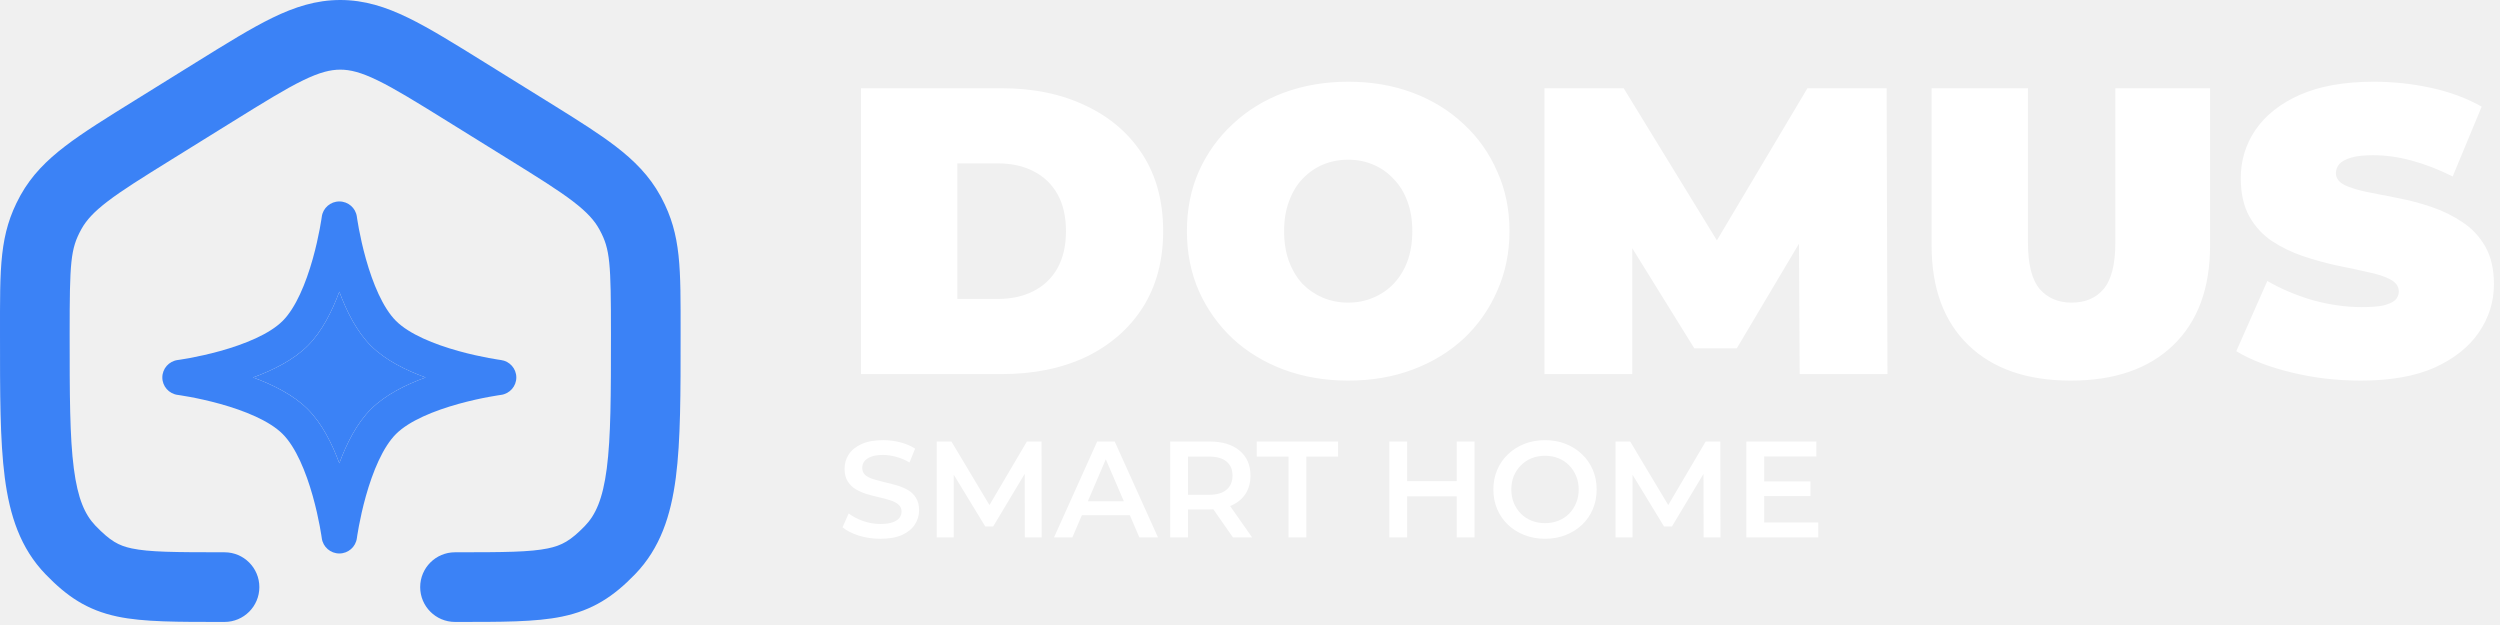
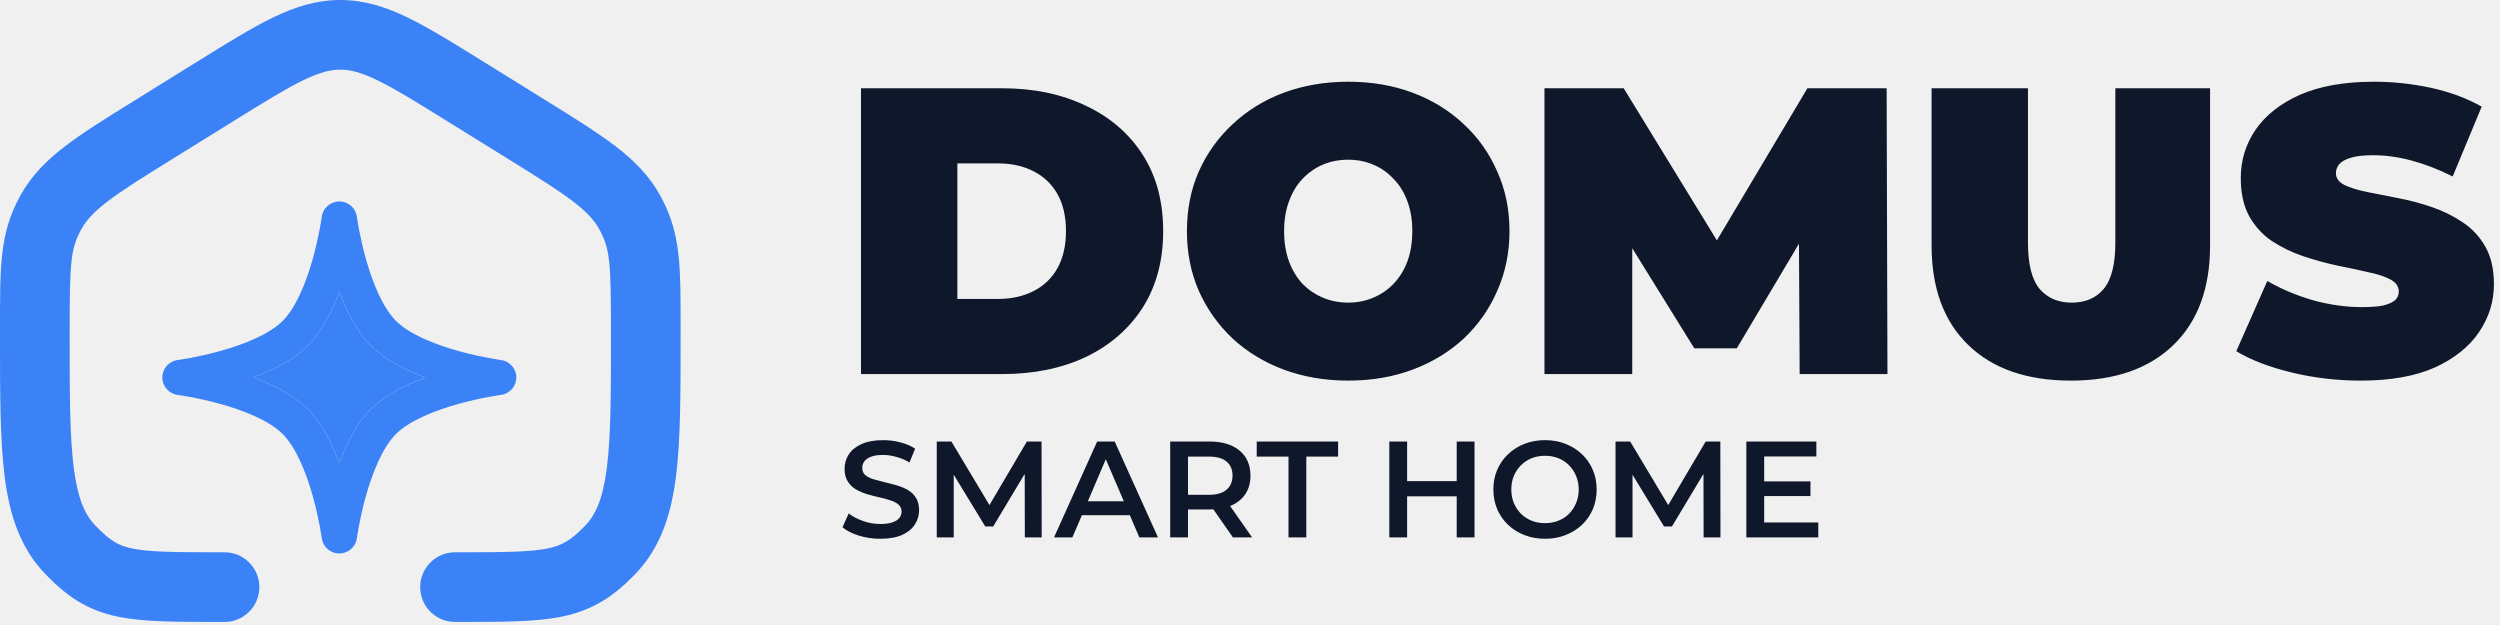
<svg xmlns="http://www.w3.org/2000/svg" width="949" height="237" viewBox="0 0 949 237" fill="none">
  <path fill-rule="evenodd" clip-rule="evenodd" d="M135.469 82.275C135.027 78.952 132.178 76.468 128.808 76.468C125.437 76.468 122.588 78.952 122.147 82.275L122.139 82.328L122.108 82.549C122.079 82.751 122.033 83.06 121.969 83.464C121.842 84.272 121.645 85.457 121.368 86.927C120.812 89.872 119.947 93.918 118.707 98.323C116.127 107.495 112.291 116.853 107.26 121.856C102.229 126.859 92.819 130.675 83.596 133.24C79.166 134.473 75.098 135.334 72.136 135.886C70.659 136.162 69.467 136.358 68.654 136.484C68.248 136.548 67.938 136.593 67.735 136.623L67.512 136.653L67.465 136.66C67.465 136.66 67.464 136.66 67.465 136.66C67.464 136.66 67.458 136.661 67.458 136.661C64.117 137.1 61.62 139.934 61.62 143.285C61.62 146.637 64.117 149.47 67.459 149.909L67.512 149.917L67.735 149.947C67.938 149.977 68.248 150.022 68.654 150.086C69.467 150.212 70.659 150.408 72.136 150.684C75.098 151.236 79.166 152.097 83.596 153.33C92.819 155.895 102.229 159.711 107.26 164.714C112.291 169.717 116.127 179.075 118.707 188.247C119.947 192.652 120.812 196.698 121.368 199.644C121.645 201.112 121.842 202.298 121.969 203.106C122.033 203.51 122.079 203.818 122.108 204.021L122.139 204.242L122.146 204.289C122.146 204.289 122.146 204.29 122.146 204.289C122.587 207.612 125.437 210.102 128.808 210.102C132.179 210.102 135.027 207.618 135.469 204.296L135.476 204.242L135.507 204.021C135.537 203.818 135.582 203.51 135.646 203.106C135.773 202.298 135.971 201.112 136.247 199.644C136.803 196.698 137.668 192.652 138.908 188.247C141.488 179.075 145.325 169.717 150.356 164.714C155.387 159.711 164.796 155.895 174.02 153.33C178.449 152.097 182.517 151.236 185.479 150.684C186.956 150.408 188.149 150.212 188.961 150.086C189.367 150.022 189.677 149.977 189.881 149.947L190.103 149.917L190.151 149.91C190.15 149.91 190.152 149.91 190.151 149.91C193.492 149.471 195.996 146.637 195.996 143.285C195.996 139.933 193.498 137.1 190.157 136.661L190.103 136.653L189.881 136.623C189.677 136.593 189.367 136.548 188.961 136.484C188.149 136.358 186.956 136.162 185.479 135.886C182.517 135.334 178.449 134.473 174.02 133.24C164.796 130.675 155.387 126.859 150.356 121.856C145.325 116.853 141.488 107.495 138.908 98.323C137.668 93.918 136.803 89.872 136.247 86.927C135.971 85.457 135.773 84.272 135.646 83.464C135.582 83.06 135.537 82.751 135.507 82.549L135.476 82.328L135.469 82.275ZM161.543 143.285C154.1 140.564 146.291 136.712 140.854 131.305C135.417 125.899 131.544 118.133 128.808 110.73C126.072 118.133 122.198 125.899 116.762 131.305C111.325 136.712 103.516 140.564 96.072 143.285C103.516 146.006 111.325 149.858 116.762 155.265C122.198 160.671 126.072 168.438 128.808 175.84C131.544 168.438 135.417 160.671 140.854 155.265C146.291 149.858 154.1 146.006 161.543 143.285Z" fill="#3B82F6" />
  <path d="M161.543 143.285C154.1 140.564 146.291 136.712 140.854 131.305C135.417 125.899 131.544 118.133 128.808 110.73C126.072 118.133 122.198 125.899 116.762 131.305C111.325 136.712 103.516 140.564 96.072 143.285C103.516 146.006 111.325 149.858 116.762 155.265C122.198 160.671 126.072 168.438 128.808 175.84C131.544 168.438 135.417 160.671 140.854 155.265C146.291 149.858 154.1 146.006 161.543 143.285Z" fill="#3B82F6" />
  <path d="M231.918 126.913C231.918 99.764 231.598 94.669 227.709 87.43L227.521 87.084C225.692 83.743 222.94 80.607 217.562 76.488C211.944 72.186 204.344 67.452 193.128 60.491L169.937 46.098C158.079 38.739 150.025 33.76 143.36 30.518C136.965 27.409 132.886 26.438 129.179 26.438C125.473 26.438 121.393 27.409 114.999 30.518C108.334 33.76 100.28 38.739 88.422 46.098L65.23 60.491C54.015 67.452 46.414 72.186 40.797 76.488C35.586 80.478 32.841 83.546 31.012 86.771L30.837 87.084C26.771 94.513 26.44 99.333 26.44 126.913C26.44 149.891 26.467 165.839 28.028 177.853C29.523 189.349 32.217 195.294 36.123 199.43L36.31 199.626L36.311 199.626C41.863 205.37 45.026 207.12 50.023 208.178C56.623 209.575 66.102 209.648 85.231 209.648C92.532 209.648 98.45 215.566 98.45 222.867C98.45 230.168 92.532 236.086 85.231 236.086C67.486 236.086 54.545 236.159 44.548 234.043C32.948 231.587 25.335 226.311 17.302 218.002C7.725 208.096 3.689 195.711 1.81 181.261C-0.024 167.145 0.002 149.168 0.002 126.913C0.002 101.423 -0.328 88.958 7.646 74.39L7.844 74.032C12.018 66.551 17.707 60.87 24.722 55.498C31.608 50.225 40.506 44.72 51.289 38.028L74.48 23.635C85.877 16.562 95.263 10.718 103.437 6.743C111.881 2.637 120.039 1.6333e-05 129.179 0C138.32 0 146.478 2.637 154.922 6.743C163.095 10.718 172.482 16.562 183.878 23.635L211.025 40.483C220.046 46.092 227.611 50.884 233.637 55.498C240.763 60.956 246.521 66.732 250.712 74.39L251.08 75.071C258.677 89.351 258.357 101.821 258.357 126.913C258.357 149.168 258.383 167.145 256.548 181.261C254.67 195.711 250.633 208.095 241.056 218.001L241.056 218.002C232.886 226.453 225.012 231.636 213.361 234.053C203.231 236.155 190.237 236.086 172.721 236.086C165.421 236.086 159.502 230.168 159.502 222.867C159.502 215.566 165.421 209.648 172.721 209.648C191.559 209.648 201.187 209.578 207.989 208.167C213.268 207.071 216.633 205.228 222.047 199.627L222.048 199.626C226.055 195.481 228.812 189.531 230.33 177.852C231.892 165.838 231.918 149.891 231.918 126.913Z" fill="#3B82F6" />
-   <path d="M326.835 142V33.5H380.31C392.4 33.5 403.043 35.722 412.24 40.165C421.437 44.505 428.618 50.705 433.785 58.765C438.952 66.825 441.535 76.487 441.535 87.75C441.535 98.91 438.952 108.572 433.785 116.735C428.618 124.795 421.437 131.047 412.24 135.49C403.043 139.83 392.4 142 380.31 142H326.835ZM363.415 113.48H378.76C383.927 113.48 388.422 112.498 392.245 110.535C396.172 108.572 399.22 105.678 401.39 101.855C403.56 97.928 404.645 93.227 404.645 87.75C404.645 82.17 403.56 77.468 401.39 73.645C399.22 69.822 396.172 66.928 392.245 64.965C388.422 63.002 383.927 62.02 378.76 62.02H363.415V113.48ZM511.777 144.48C502.993 144.48 494.83 143.085 487.287 140.295C479.847 137.505 473.388 133.578 467.912 128.515C462.435 123.348 458.147 117.303 455.047 110.38C452.05 103.457 450.552 95.913 450.552 87.75C450.552 79.483 452.05 71.94 455.047 65.12C458.147 58.197 462.435 52.203 467.912 47.14C473.388 41.973 479.847 37.995 487.287 35.205C494.83 32.415 502.993 31.02 511.777 31.02C520.663 31.02 528.827 32.415 536.267 35.205C543.707 37.995 550.165 41.973 555.642 47.14C561.118 52.203 565.355 58.197 568.352 65.12C571.452 71.94 573.002 79.483 573.002 87.75C573.002 95.913 571.452 103.457 568.352 110.38C565.355 117.303 561.118 123.348 555.642 128.515C550.165 133.578 543.707 137.505 536.267 140.295C528.827 143.085 520.663 144.48 511.777 144.48ZM511.777 114.875C515.187 114.875 518.338 114.255 521.232 113.015C524.228 111.775 526.812 110.018 528.982 107.745C531.255 105.368 533.012 102.527 534.252 99.22C535.492 95.81 536.112 91.987 536.112 87.75C536.112 83.513 535.492 79.742 534.252 76.435C533.012 73.025 531.255 70.183 528.982 67.91C526.812 65.533 524.228 63.725 521.232 62.485C518.338 61.245 515.187 60.625 511.777 60.625C508.367 60.625 505.163 61.245 502.167 62.485C499.273 63.725 496.69 65.533 494.417 67.91C492.247 70.183 490.542 73.025 489.302 76.435C488.062 79.742 487.442 83.513 487.442 87.75C487.442 91.987 488.062 95.81 489.302 99.22C490.542 102.527 492.247 105.368 494.417 107.745C496.69 110.018 499.273 111.775 502.167 113.015C505.163 114.255 508.367 114.875 511.777 114.875ZM586.278 142V33.5H616.348L659.748 104.335H643.938L686.098 33.5H716.168L716.478 142H683.153L682.843 83.72H688.113L659.283 132.235H643.163L613.093 83.72H619.603V142H586.278ZM786.089 144.48C769.452 144.48 756.484 139.985 747.184 130.995C737.884 122.005 733.234 109.398 733.234 93.175V33.5H769.814V92.09C769.814 100.357 771.312 106.247 774.309 109.76C777.306 113.17 781.336 114.875 786.399 114.875C791.566 114.875 795.596 113.17 798.489 109.76C801.486 106.247 802.984 100.357 802.984 92.09V33.5H838.944V93.175C838.944 109.398 834.294 122.005 824.994 130.995C815.694 139.985 802.726 144.48 786.089 144.48ZM896.167 144.48C887.074 144.48 878.29 143.447 869.817 141.38C861.344 139.313 854.369 136.627 848.892 133.32L860.672 106.66C865.839 109.657 871.574 112.085 877.877 113.945C884.284 115.702 890.484 116.58 896.477 116.58C899.99 116.58 902.729 116.373 904.692 115.96C906.759 115.443 908.257 114.772 909.187 113.945C910.117 113.015 910.582 111.93 910.582 110.69C910.582 108.727 909.497 107.177 907.327 106.04C905.157 104.903 902.264 103.973 898.647 103.25C895.134 102.423 891.259 101.597 887.022 100.77C882.785 99.84 878.497 98.652 874.157 97.205C869.92 95.758 865.994 93.847 862.377 91.47C858.864 89.093 856.022 85.993 853.852 82.17C851.682 78.243 850.597 73.387 850.597 67.6C850.597 60.883 852.457 54.787 856.177 49.31C860 43.73 865.632 39.287 873.072 35.98C880.615 32.673 889.967 31.02 901.127 31.02C908.464 31.02 915.697 31.795 922.827 33.345C929.957 34.895 936.364 37.272 942.047 40.475L931.042 66.98C925.669 64.293 920.45 62.278 915.387 60.935C910.427 59.592 905.57 58.92 900.817 58.92C897.304 58.92 894.514 59.23 892.447 59.85C890.38 60.47 888.882 61.297 887.952 62.33C887.125 63.363 886.712 64.5 886.712 65.74C886.712 67.6 887.797 69.098 889.967 70.235C892.137 71.268 894.979 72.147 898.492 72.87C902.109 73.593 906.035 74.368 910.272 75.195C914.612 76.022 918.9 77.158 923.137 78.605C927.374 80.052 931.249 81.963 934.762 84.34C938.379 86.717 941.272 89.817 943.442 93.64C945.612 97.463 946.697 102.217 946.697 107.9C946.697 114.513 944.785 120.61 940.962 126.19C937.242 131.667 931.662 136.11 924.222 139.52C916.782 142.827 907.43 144.48 896.167 144.48Z" fill="white" />
-   <path d="M334.172 204.52C331.329 204.52 328.608 204.121 326.008 203.324C323.408 202.492 321.345 201.435 319.82 200.152L322.16 194.9C323.616 196.044 325.419 196.997 327.568 197.76C329.717 198.523 331.919 198.904 334.172 198.904C336.079 198.904 337.621 198.696 338.8 198.28C339.979 197.864 340.845 197.309 341.4 196.616C341.955 195.888 342.232 195.073 342.232 194.172C342.232 193.063 341.833 192.179 341.036 191.52C340.239 190.827 339.199 190.289 337.916 189.908C336.668 189.492 335.264 189.111 333.704 188.764C332.179 188.417 330.636 188.019 329.076 187.568C327.551 187.083 326.147 186.476 324.864 185.748C323.616 184.985 322.593 183.98 321.796 182.732C320.999 181.484 320.6 179.889 320.6 177.948C320.6 175.972 321.12 174.169 322.16 172.54C323.235 170.876 324.847 169.559 326.996 168.588C329.18 167.583 331.936 167.08 335.264 167.08C337.448 167.08 339.615 167.357 341.764 167.912C343.913 168.467 345.785 169.264 347.38 170.304L345.248 175.556C343.619 174.585 341.937 173.875 340.204 173.424C338.471 172.939 336.807 172.696 335.212 172.696C333.34 172.696 331.815 172.921 330.636 173.372C329.492 173.823 328.643 174.412 328.088 175.14C327.568 175.868 327.308 176.7 327.308 177.636C327.308 178.745 327.689 179.647 328.452 180.34C329.249 180.999 330.272 181.519 331.52 181.9C332.803 182.281 334.224 182.663 335.784 183.044C337.344 183.391 338.887 183.789 340.412 184.24C341.972 184.691 343.376 185.28 344.624 186.008C345.907 186.736 346.929 187.724 347.692 188.972C348.489 190.22 348.888 191.797 348.888 193.704C348.888 195.645 348.351 197.448 347.276 199.112C346.236 200.741 344.624 202.059 342.44 203.064C340.256 204.035 337.5 204.52 334.172 204.52ZM355.591 204V167.6H361.155L377.067 194.172H374.155L389.807 167.6H395.371L395.423 204H389.027L388.975 177.636H390.327L377.015 199.84H373.999L360.479 177.636H362.039V204H355.591ZM400.107 204L416.487 167.6H423.143L439.575 204H432.503L418.411 171.188H421.115L407.075 204H400.107ZM407.647 195.576L409.467 190.272H429.123L430.943 195.576H407.647ZM444.204 204V167.6H459.128C463.982 167.6 467.778 168.744 470.516 171.032C473.29 173.32 474.676 176.492 474.676 180.548C474.676 183.217 474.052 185.523 472.804 187.464C471.556 189.371 469.771 190.844 467.448 191.884C465.16 192.889 462.404 193.392 459.18 193.392H447.948L450.964 190.324V204H444.204ZM468.02 204L458.816 190.792H466.044L475.3 204H468.02ZM450.964 191.052L447.948 187.828H458.868C461.85 187.828 464.086 187.187 465.576 185.904C467.102 184.621 467.864 182.836 467.864 180.548C467.864 178.225 467.102 176.44 465.576 175.192C464.086 173.944 461.85 173.32 458.868 173.32H447.948L450.964 169.992V191.052ZM489.116 204V173.32H477.052V167.6H507.94V173.32H495.876V204H489.116ZM552.968 204V167.6H559.728V204H552.968ZM527.384 204V167.6H534.144V204H527.384ZM533.572 188.4V182.628H553.488V188.4H533.572ZM586.538 204.52C583.695 204.52 581.078 204.052 578.686 203.116C576.294 202.18 574.214 200.88 572.446 199.216C570.678 197.517 569.308 195.541 568.338 193.288C567.367 191 566.882 188.504 566.882 185.8C566.882 183.096 567.367 180.617 568.338 178.364C569.308 176.076 570.678 174.1 572.446 172.436C574.214 170.737 576.294 169.42 578.686 168.484C581.078 167.548 583.678 167.08 586.486 167.08C589.328 167.08 591.928 167.548 594.286 168.484C596.678 169.42 598.758 170.737 600.526 172.436C602.294 174.1 603.663 176.076 604.634 178.364C605.604 180.617 606.09 183.096 606.09 185.8C606.09 188.504 605.604 191 604.634 193.288C603.663 195.576 602.294 197.552 600.526 199.216C598.758 200.88 596.678 202.18 594.286 203.116C591.928 204.052 589.346 204.52 586.538 204.52ZM586.486 198.592C588.323 198.592 590.022 198.28 591.582 197.656C593.142 197.032 594.494 196.148 595.638 195.004C596.782 193.825 597.666 192.473 598.29 190.948C598.948 189.388 599.278 187.672 599.278 185.8C599.278 183.928 598.948 182.229 598.29 180.704C597.666 179.144 596.782 177.792 595.638 176.648C594.494 175.469 593.142 174.568 591.582 173.944C590.022 173.32 588.323 173.008 586.486 173.008C584.648 173.008 582.95 173.32 581.39 173.944C579.864 174.568 578.512 175.469 577.334 176.648C576.19 177.792 575.288 179.144 574.63 180.704C574.006 182.229 573.694 183.928 573.694 185.8C573.694 187.637 574.006 189.336 574.63 190.896C575.288 192.456 576.19 193.825 577.334 195.004C578.478 196.148 579.83 197.032 581.39 197.656C582.95 198.28 584.648 198.592 586.486 198.592ZM613.255 204V167.6H618.819L634.731 194.172H631.819L647.471 167.6H653.035L653.087 204H646.691L646.639 177.636H647.991L634.679 199.84H631.663L618.143 177.636H619.703V204H613.255ZM662.919 204V167.6H689.491V173.268H669.679V198.332H690.219V204H662.919ZM669.159 188.296V182.732H687.255V188.296H669.159Z" fill="white" />
+   <path d="M326.835 142V33.5H380.31C392.4 33.5 403.043 35.722 412.24 40.165C421.437 44.505 428.618 50.705 433.785 58.765C438.952 66.825 441.535 76.487 441.535 87.75C441.535 98.91 438.952 108.572 433.785 116.735C428.618 124.795 421.437 131.047 412.24 135.49C403.043 139.83 392.4 142 380.31 142H326.835ZM363.415 113.48H378.76C383.927 113.48 388.422 112.498 392.245 110.535C396.172 108.572 399.22 105.678 401.39 101.855C403.56 97.928 404.645 93.227 404.645 87.75C404.645 82.17 403.56 77.468 401.39 73.645C399.22 69.822 396.172 66.928 392.245 64.965C388.422 63.002 383.927 62.02 378.76 62.02H363.415V113.48ZM511.777 144.48C502.993 144.48 494.83 143.085 487.287 140.295C479.847 137.505 473.388 133.578 467.912 128.515C462.435 123.348 458.147 117.303 455.047 110.38C452.05 103.457 450.552 95.913 450.552 87.75C450.552 79.483 452.05 71.94 455.047 65.12C458.147 58.197 462.435 52.203 467.912 47.14C473.388 41.973 479.847 37.995 487.287 35.205C494.83 32.415 502.993 31.02 511.777 31.02C520.663 31.02 528.827 32.415 536.267 35.205C543.707 37.995 550.165 41.973 555.642 47.14C561.118 52.203 565.355 58.197 568.352 65.12C571.452 71.94 573.002 79.483 573.002 87.75C573.002 95.913 571.452 103.457 568.352 110.38C565.355 117.303 561.118 123.348 555.642 128.515C550.165 133.578 543.707 137.505 536.267 140.295C528.827 143.085 520.663 144.48 511.777 144.48ZM511.777 114.875C515.187 114.875 518.338 114.255 521.232 113.015C524.228 111.775 526.812 110.018 528.982 107.745C531.255 105.368 533.012 102.527 534.252 99.22C535.492 95.81 536.112 91.987 536.112 87.75C536.112 83.513 535.492 79.742 534.252 76.435C533.012 73.025 531.255 70.183 528.982 67.91C526.812 65.533 524.228 63.725 521.232 62.485C518.338 61.245 515.187 60.625 511.777 60.625C508.367 60.625 505.163 61.245 502.167 62.485C499.273 63.725 496.69 65.533 494.417 67.91C492.247 70.183 490.542 73.025 489.302 76.435C488.062 79.742 487.442 83.513 487.442 87.75C487.442 91.987 488.062 95.81 489.302 99.22C490.542 102.527 492.247 105.368 494.417 107.745C496.69 110.018 499.273 111.775 502.167 113.015C505.163 114.255 508.367 114.875 511.777 114.875ZM586.278 142V33.5H616.348L659.748 104.335H643.938L686.098 33.5H716.168L716.478 142H683.153L682.843 83.72H688.113L659.283 132.235H643.163L613.093 83.72H619.603V142H586.278ZM786.089 144.48C769.452 144.48 756.484 139.985 747.184 130.995C737.884 122.005 733.234 109.398 733.234 93.175V33.5H769.814V92.09C769.814 100.357 771.312 106.247 774.309 109.76C777.306 113.17 781.336 114.875 786.399 114.875C791.566 114.875 795.596 113.17 798.489 109.76C801.486 106.247 802.984 100.357 802.984 92.09V33.5H838.944V93.175C838.944 109.398 834.294 122.005 824.994 130.995C815.694 139.985 802.726 144.48 786.089 144.48ZM896.167 144.48C887.074 144.48 878.29 143.447 869.817 141.38C861.344 139.313 854.369 136.627 848.892 133.32L860.672 106.66C865.839 109.657 871.574 112.085 877.877 113.945C884.284 115.702 890.484 116.58 896.477 116.58C899.99 116.58 902.729 116.373 904.692 115.96C906.759 115.443 908.257 114.772 909.187 113.945C910.117 113.015 910.582 111.93 910.582 110.69C910.582 108.727 909.497 107.177 907.327 106.04C905.157 104.903 902.264 103.973 898.647 103.25C895.134 102.423 891.259 101.597 887.022 100.77C882.785 99.84 878.497 98.652 874.157 97.205C869.92 95.758 865.994 93.847 862.377 91.47C858.864 89.093 856.022 85.993 853.852 82.17C851.682 78.243 850.597 73.387 850.597 67.6C850.597 60.883 852.457 54.787 856.177 49.31C860 43.73 865.632 39.287 873.072 35.98C880.615 32.673 889.967 31.02 901.127 31.02C908.464 31.02 915.697 31.795 922.827 33.345C929.957 34.895 936.364 37.272 942.047 40.475L931.042 66.98C925.669 64.293 920.45 62.278 915.387 60.935C910.427 59.592 905.57 58.92 900.817 58.92C897.304 58.92 894.514 59.23 892.447 59.85C890.38 60.47 888.882 61.297 887.952 62.33C887.125 63.363 886.712 64.5 886.712 65.74C886.712 67.6 887.797 69.098 889.967 70.235C892.137 71.268 894.979 72.147 898.492 72.87C902.109 73.593 906.035 74.368 910.272 75.195C914.612 76.022 918.9 77.158 923.137 78.605C927.374 80.052 931.249 81.963 934.762 84.34C938.379 86.717 941.272 89.817 943.442 93.64C945.612 97.463 946.697 102.217 946.697 107.9C946.697 114.513 944.785 120.61 940.962 126.19C937.242 131.667 931.662 136.11 924.222 139.52C916.782 142.827 907.43 144.48 896.167 144.48Z" fill="#0F172A" />
+   <path d="M334.172 204.52C331.329 204.52 328.608 204.121 326.008 203.324C323.408 202.492 321.345 201.435 319.82 200.152L322.16 194.9C323.616 196.044 325.419 196.997 327.568 197.76C329.717 198.523 331.919 198.904 334.172 198.904C336.079 198.904 337.621 198.696 338.8 198.28C339.979 197.864 340.845 197.309 341.4 196.616C341.955 195.888 342.232 195.073 342.232 194.172C342.232 193.063 341.833 192.179 341.036 191.52C340.239 190.827 339.199 190.289 337.916 189.908C336.668 189.492 335.264 189.111 333.704 188.764C332.179 188.417 330.636 188.019 329.076 187.568C327.551 187.083 326.147 186.476 324.864 185.748C323.616 184.985 322.593 183.98 321.796 182.732C320.999 181.484 320.6 179.889 320.6 177.948C320.6 175.972 321.12 174.169 322.16 172.54C323.235 170.876 324.847 169.559 326.996 168.588C329.18 167.583 331.936 167.08 335.264 167.08C337.448 167.08 339.615 167.357 341.764 167.912C343.913 168.467 345.785 169.264 347.38 170.304L345.248 175.556C343.619 174.585 341.937 173.875 340.204 173.424C338.471 172.939 336.807 172.696 335.212 172.696C333.34 172.696 331.815 172.921 330.636 173.372C329.492 173.823 328.643 174.412 328.088 175.14C327.568 175.868 327.308 176.7 327.308 177.636C327.308 178.745 327.689 179.647 328.452 180.34C329.249 180.999 330.272 181.519 331.52 181.9C332.803 182.281 334.224 182.663 335.784 183.044C337.344 183.391 338.887 183.789 340.412 184.24C341.972 184.691 343.376 185.28 344.624 186.008C345.907 186.736 346.929 187.724 347.692 188.972C348.489 190.22 348.888 191.797 348.888 193.704C348.888 195.645 348.351 197.448 347.276 199.112C346.236 200.741 344.624 202.059 342.44 203.064C340.256 204.035 337.5 204.52 334.172 204.52ZM355.591 204V167.6H361.155L377.067 194.172H374.155L389.807 167.6H395.371L395.423 204H389.027L388.975 177.636H390.327L377.015 199.84H373.999L360.479 177.636H362.039V204H355.591ZM400.107 204L416.487 167.6H423.143L439.575 204H432.503L418.411 171.188H421.115L407.075 204H400.107ZM407.647 195.576L409.467 190.272H429.123L430.943 195.576H407.647ZM444.204 204V167.6H459.128C463.982 167.6 467.778 168.744 470.516 171.032C473.29 173.32 474.676 176.492 474.676 180.548C474.676 183.217 474.052 185.523 472.804 187.464C471.556 189.371 469.771 190.844 467.448 191.884C465.16 192.889 462.404 193.392 459.18 193.392H447.948L450.964 190.324V204H444.204ZM468.02 204L458.816 190.792H466.044L475.3 204H468.02ZM450.964 191.052L447.948 187.828H458.868C461.85 187.828 464.086 187.187 465.576 185.904C467.102 184.621 467.864 182.836 467.864 180.548C467.864 178.225 467.102 176.44 465.576 175.192C464.086 173.944 461.85 173.32 458.868 173.32H447.948L450.964 169.992V191.052ZM489.116 204V173.32H477.052V167.6H507.94V173.32H495.876V204H489.116ZM552.968 204V167.6H559.728V204H552.968ZM527.384 204V167.6H534.144V204H527.384ZM533.572 188.4V182.628H553.488V188.4H533.572ZM586.538 204.52C583.695 204.52 581.078 204.052 578.686 203.116C576.294 202.18 574.214 200.88 572.446 199.216C570.678 197.517 569.308 195.541 568.338 193.288C567.367 191 566.882 188.504 566.882 185.8C566.882 183.096 567.367 180.617 568.338 178.364C569.308 176.076 570.678 174.1 572.446 172.436C574.214 170.737 576.294 169.42 578.686 168.484C581.078 167.548 583.678 167.08 586.486 167.08C589.328 167.08 591.928 167.548 594.286 168.484C596.678 169.42 598.758 170.737 600.526 172.436C602.294 174.1 603.663 176.076 604.634 178.364C605.604 180.617 606.09 183.096 606.09 185.8C606.09 188.504 605.604 191 604.634 193.288C603.663 195.576 602.294 197.552 600.526 199.216C598.758 200.88 596.678 202.18 594.286 203.116C591.928 204.052 589.346 204.52 586.538 204.52ZM586.486 198.592C588.323 198.592 590.022 198.28 591.582 197.656C593.142 197.032 594.494 196.148 595.638 195.004C596.782 193.825 597.666 192.473 598.29 190.948C598.948 189.388 599.278 187.672 599.278 185.8C599.278 183.928 598.948 182.229 598.29 180.704C597.666 179.144 596.782 177.792 595.638 176.648C594.494 175.469 593.142 174.568 591.582 173.944C590.022 173.32 588.323 173.008 586.486 173.008C584.648 173.008 582.95 173.32 581.39 173.944C579.864 174.568 578.512 175.469 577.334 176.648C576.19 177.792 575.288 179.144 574.63 180.704C574.006 182.229 573.694 183.928 573.694 185.8C573.694 187.637 574.006 189.336 574.63 190.896C575.288 192.456 576.19 193.825 577.334 195.004C578.478 196.148 579.83 197.032 581.39 197.656C582.95 198.28 584.648 198.592 586.486 198.592ZM613.255 204V167.6H618.819L634.731 194.172H631.819L647.471 167.6H653.035L653.087 204H646.691L646.639 177.636H647.991L634.679 199.84H631.663L618.143 177.636H619.703V204H613.255ZM662.919 204V167.6H689.491V173.268H669.679V198.332H690.219V204H662.919ZM669.159 188.296V182.732H687.255V188.296H669.159Z" fill="#0F172A" />
</svg>
